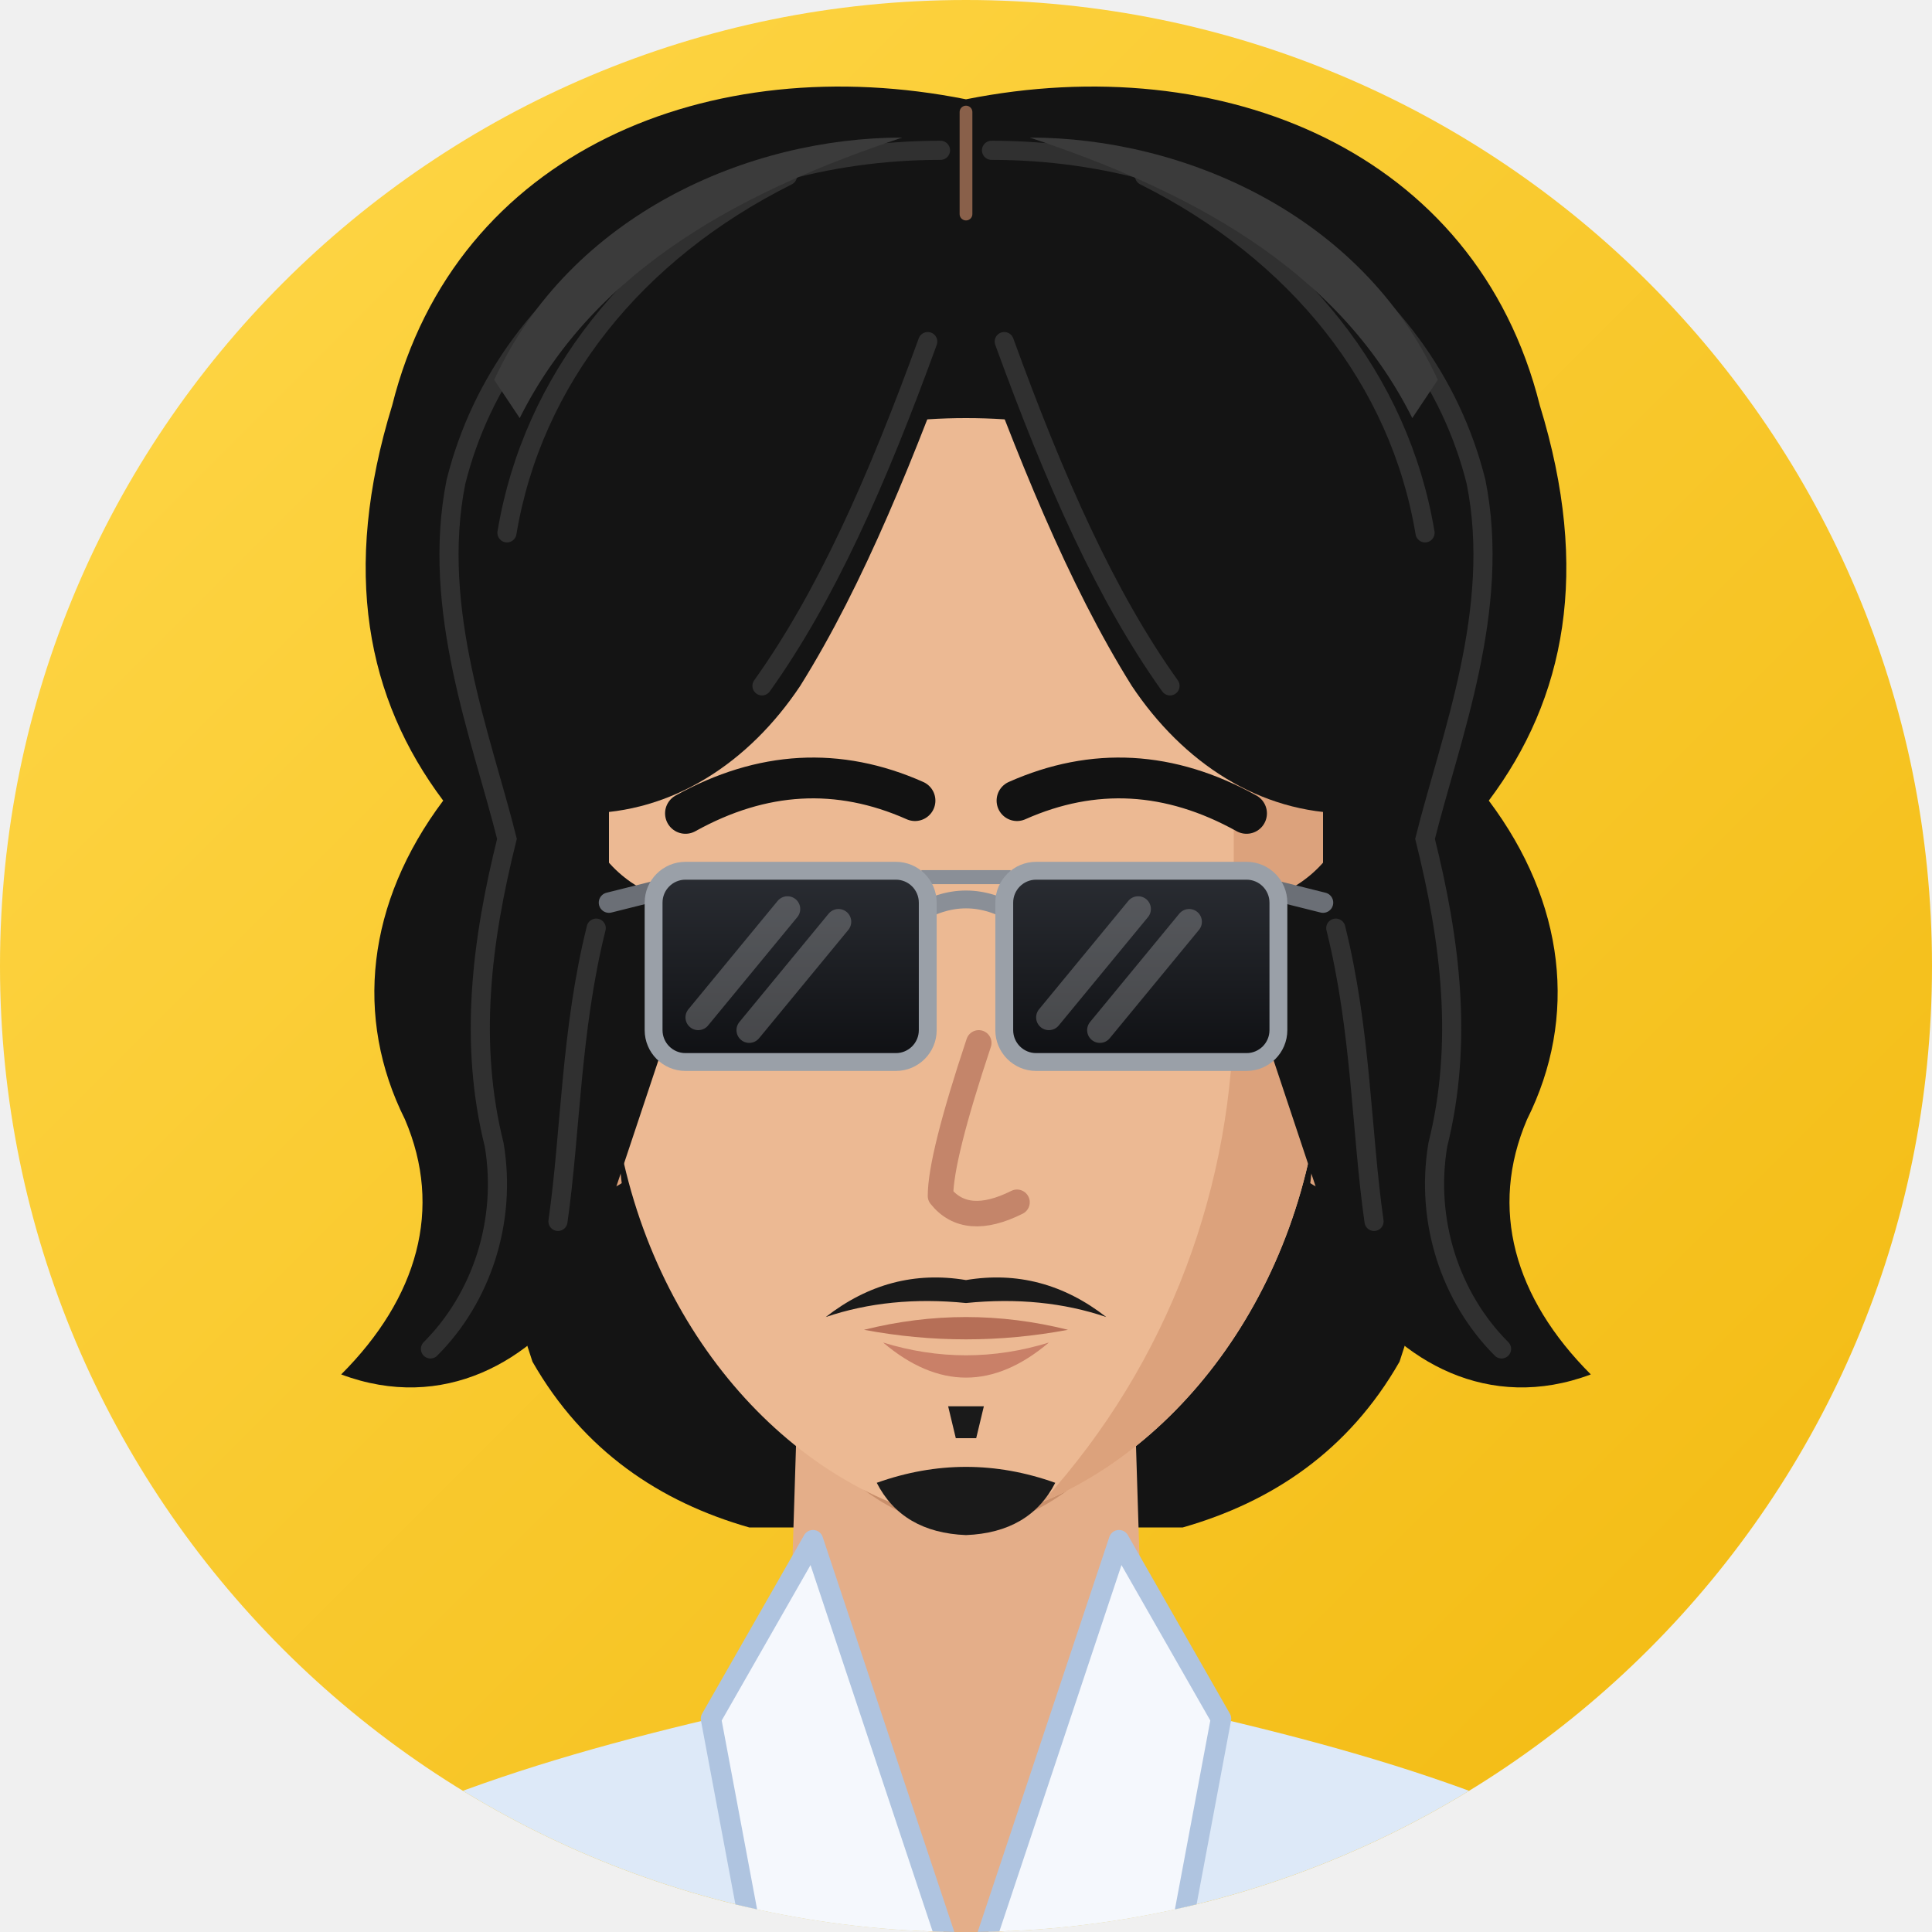
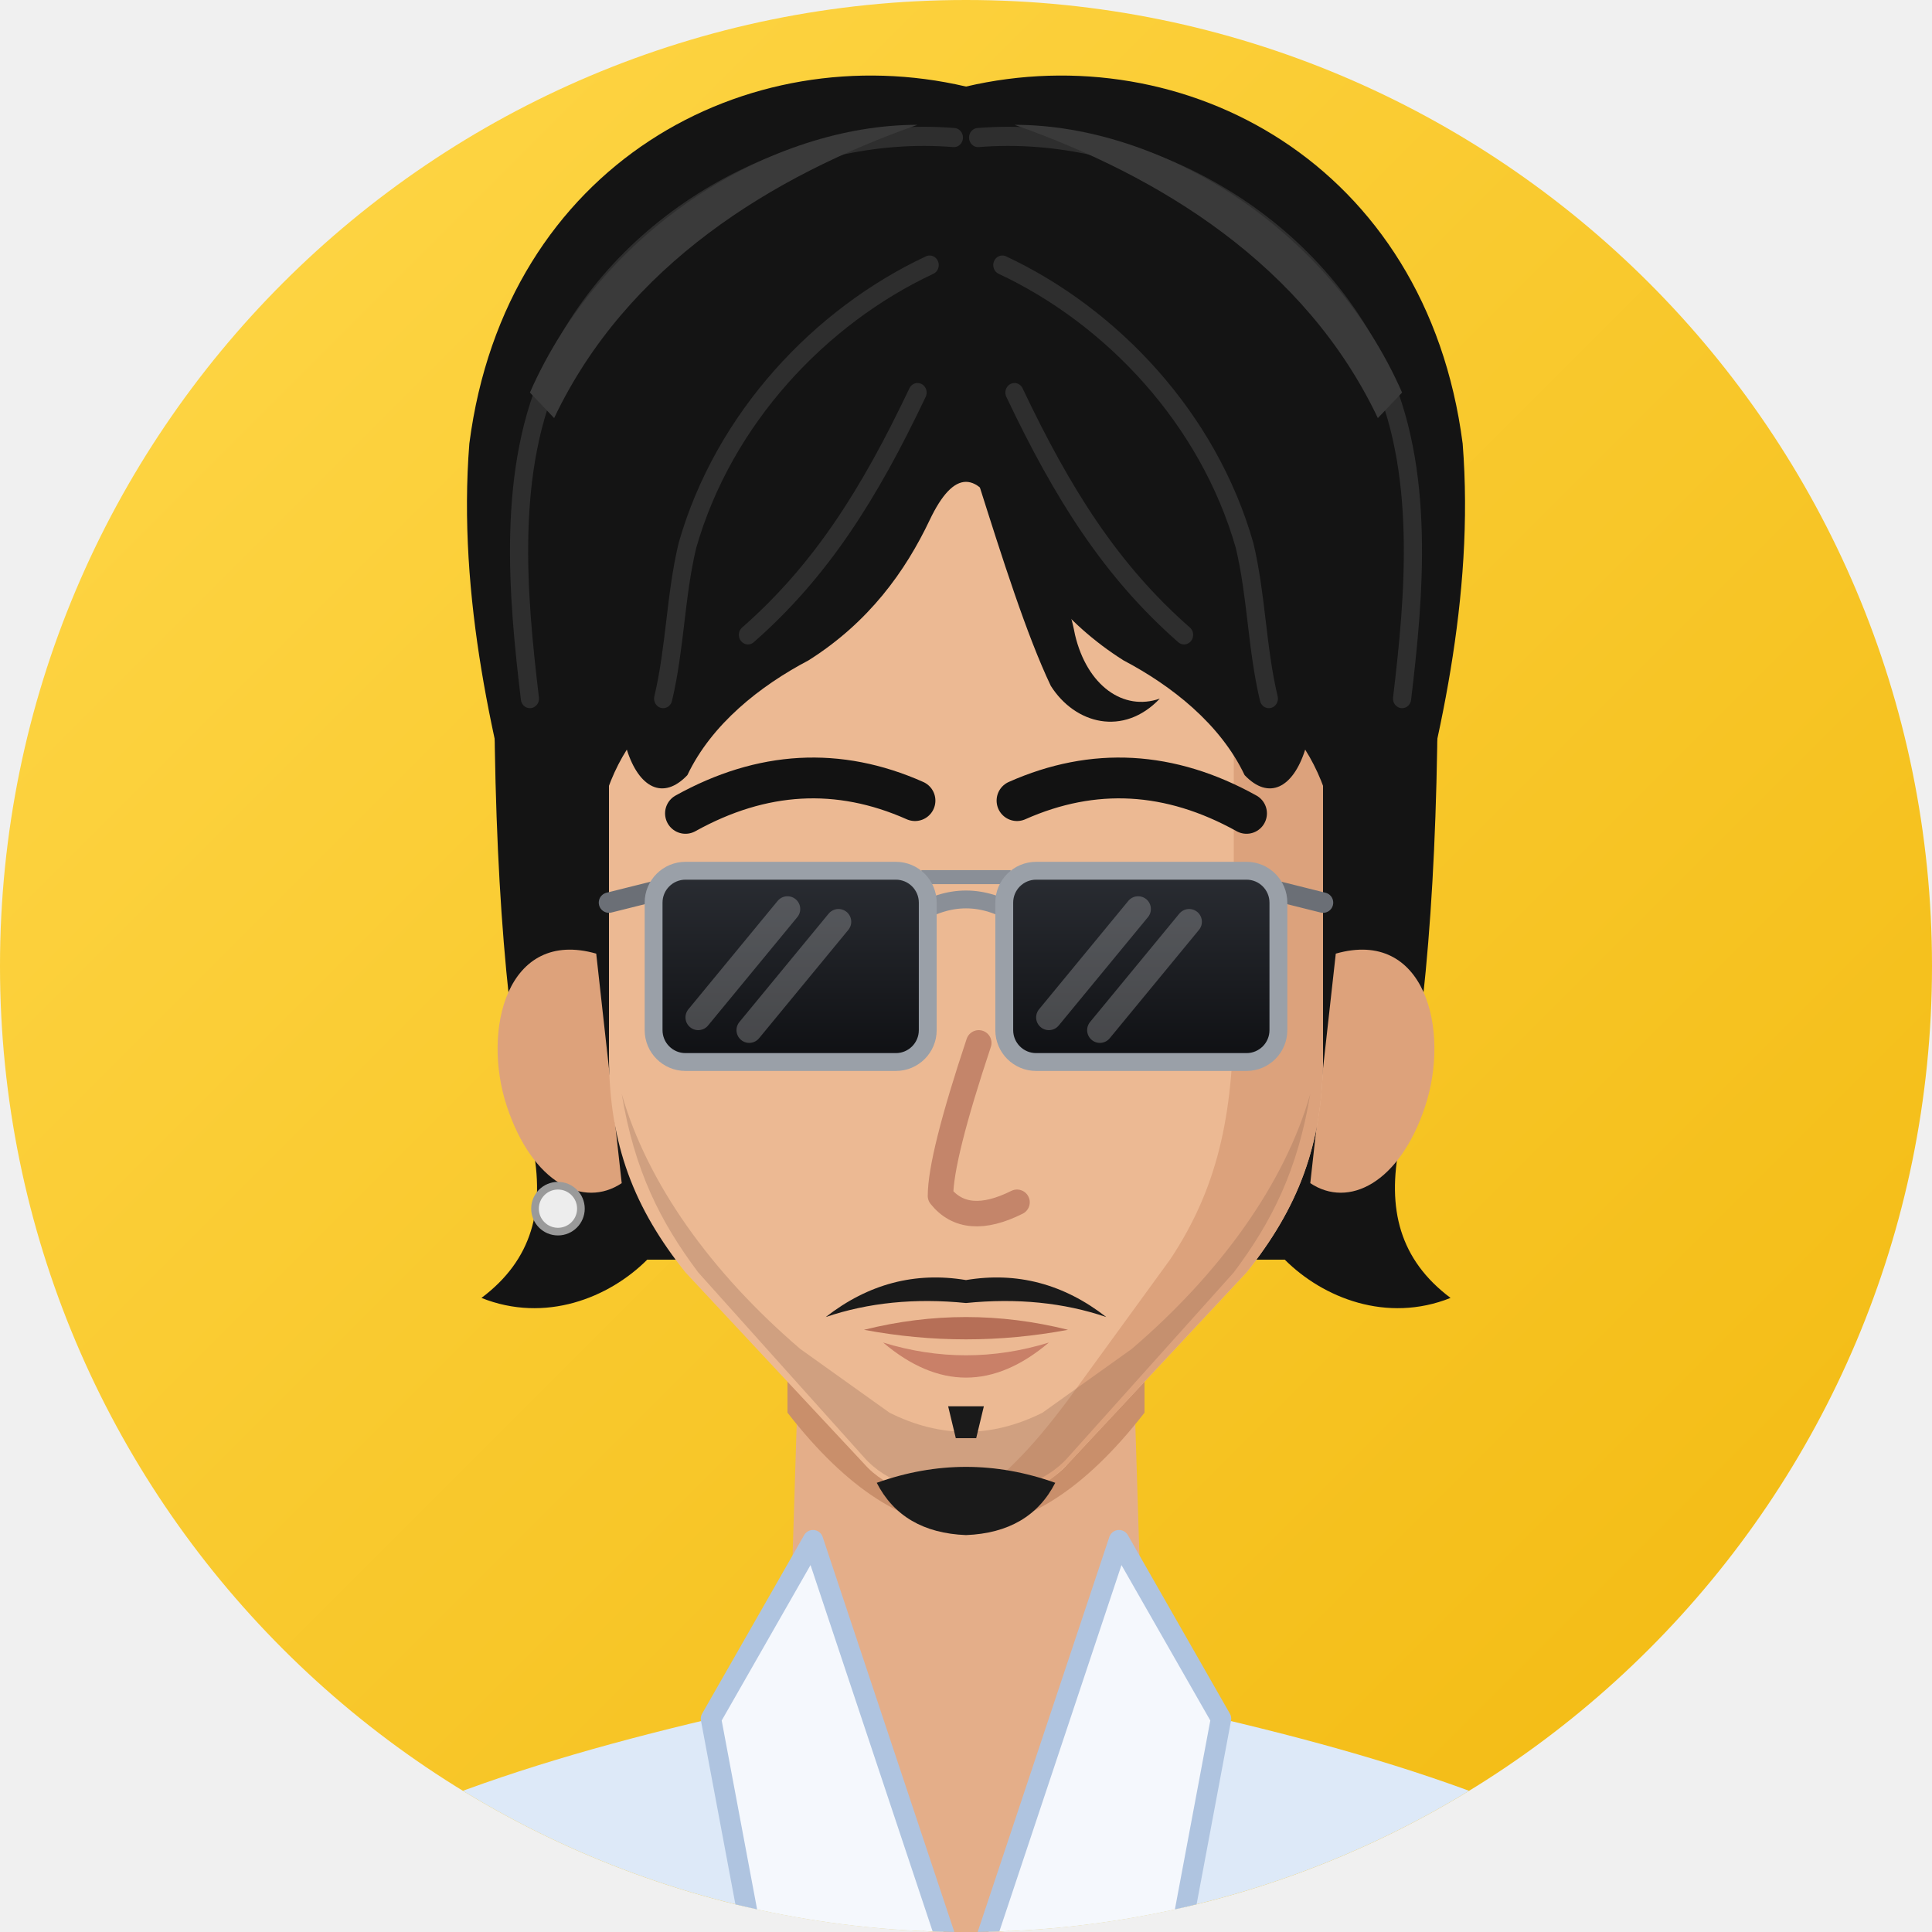
<svg xmlns="http://www.w3.org/2000/svg" role="img" aria-label="Bakht Ali" viewBox="0 0 200 200">
  <defs>
    <clipPath id="c">
      <circle cx="100" cy="100" r="100" />
    </clipPath>
    <linearGradient id="lens" x1="0" y1="0" x2="0" y2="1">
      <stop offset="0" stop-color="#2a2d33" />
      <stop offset="1" stop-color="#0f1013" />
    </linearGradient>
    <linearGradient id="bg" x1="0" y1="0" x2="1" y2="1">
      <stop offset="0" stop-color="#FFD84A" />
      <stop offset="1" stop-color="#F2B90F" />
    </linearGradient>
  </defs>
  <g clip-path="url(#c)">
    <rect width="200" height="200" fill="url(#bg)" />
    <g transform="translate(100 104) scale(1.32) translate(-100 -96)">
-       <path d="M100 28 C74 28 60 46 60 74 C60 96 62 112 66 124 C70 131 76 135 83 137 L117 137 C124 135 130 131 134 124 C138 112 140 96 140 74 C140 46 126 28 100 28 Z" fill="#141414" />
+       <path d="M100 28 C76 28 63 44 63 70 C63 86 64 98 66 107 C67 112 66 116 62 119 C67 121 72 119 75 116 L125 116 C128 119 133 121 138 119 C134 116 133 112 134 107 C136 98 137 86 137 70 C137 44 124 28 100 28 Z" fill="#141414" />
      <path d="M20 210 C24 172 46 160 80 152 L100 172 L120 152 C154 160 176 172 180 210 Z" fill="#DDE9F8" />
      <path d="M140 158 C160 166 172 180 176 210 L150 210 Z" fill="#C6D8EF" />
      <path d="M87 120 L86 152 L100 174 L114 152 L113 120 Z" fill="#E4AE89" />
      <path d="M86 128 Q100 146 114 128 L114 120 L86 120 Z" fill="#C98F6B" />
      <path d="M80 152 L88 138 L100 174 L83 168 Z" fill="#F5F8FD" stroke="#AFC4E0" stroke-width="1.6" stroke-linejoin="round" />
      <path d="M120 152 L112 138 L100 174 L117 168 Z" fill="#F5F8FD" stroke="#AFC4E0" stroke-width="1.6" stroke-linejoin="round" />
      <path d="M71 92 C64 90 62 98 64 104 C66 110 70 112 73 110 Z" fill="#DDA27B" />
      <path d="M129 92 C136 90 138 98 136 104 C134 110 130 112 127 110 Z" fill="#DDA27B" />
      <circle cx="68" cy="112" r="1.8" fill="#EDEDED" stroke="#9a9a9a" stroke-width=".6" />
-       <path d="M72 78 C72 58 84 50 100 50 C116 50 128 58 128 78 L128 98 C128 116 118 130 106 135 C102 137 98 137 94 135 C82 130 72 116 72 98 Z" fill="#ECB993" />
-       <path d="M126 64 C128 70 128 74 128 78 L128 98 C128 116 118 130 106 135 C116 124 121 110 121 96 L121 72 Z" fill="#DCA27C" />
-       <path d="M100 25 C80 21 60 29 55 49 C51 62 53 72 59 80 C53 88 52 97 56 105 C59 112 57 119 51 125 C59 128 66 124 70 118 C72 112 74 106 76 100 L77 88 C74 87 71 85 70 81 C77 81 83 77 87 71 C92 63 96 53 100 42 Z" fill="#141414" />
-       <path d="M 100 25 C 120 21 140 29 145 49 C 149 62 147 72 141 80 C 147 88 148 97 144 105 C 141 112 143 119 149 125 C 141 128 134 124 130 118 C 128 112 126 106 124 100 L 123 88 C 126 87 129 85 130 81 C 123 81 117 77 113 71 C 108 63 104 53 100 42 Z" fill="#141414" />
-       <path d="M98 29 C80 29 64 39 60 55 C58 65 62 75 64 83 C62 91 61 99 63 107 C64 113 62 119 58 123" stroke="#303030" stroke-width="1.5" fill="none" stroke-linecap="round" />
-       <path d="M 102 29 C 120 29 136 39 140 55 C 142 65 138 75 136 83 C 138 91 139 99 137 107 C 136 113 138 119 142 123" stroke="#303030" stroke-width="1.5" fill="none" stroke-linecap="round" />
-       <path d="M97 44 C93 55 89 64 84 71" stroke="#303030" stroke-width="1.5" fill="none" stroke-linecap="round" />
-       <path d="M 103 44 C 107 55 111 64 116 71" stroke="#303030" stroke-width="1.5" fill="none" stroke-linecap="round" />
-       <path d="M86 31 C74 37 66 47 64 59" stroke="#303030" stroke-width="1.5" fill="none" stroke-linecap="round" />
-       <path d="M 114 31 C 126 37 134 47 136 59" stroke="#303030" stroke-width="1.5" fill="none" stroke-linecap="round" />
-       <path d="M71 90 C69 98 69 106 68 113" stroke="#303030" stroke-width="1.5" fill="none" stroke-linecap="round" />
-       <path d="M 129 90 C 131 98 131 106 132 113" stroke="#303030" stroke-width="1.5" fill="none" stroke-linecap="round" />
-       <path d="M63 47 C69 34 83 28 95 28 C83 32 71 38 65 50 Z" fill="#3b3b3b" />
-       <path d="M 137 47 C 131 34 117 28 105 28 C 117 32 129 38 135 50 Z" fill="#3b3b3b" />
-       <path d="M100 26 L100 34" stroke="#b07a5c" stroke-opacity=".75" stroke-width="1" stroke-linecap="round" />
+       <path d="M72 76 C72 58 84 50 100 50 C116 50 128 58 128 76 L128 100 C128 107 126 112 122 117 L108 132 C104.5 136 95.5 136 92 132 L78 117 C74 112 72 107 72 100 Z" fill="#ECB993" />
+       <path d="M121 66 C126 70 128 72 128 76 L128 100 C128 107 126 112 122 117 L108 132 C105 135 102 136 99 136 C103 133 105 131 108 127 L116 116 C120 110 121 104 121 96 Z" fill="#DCA27C" />
+       <path d="M73 103 C74 109 76 113 79 117 L92 131.5 C95.5 135.5 104.5 135.5 108 131.5 L121 117 C124 113 126 109 127 103 C125 110 120 117 113 123 L106 128 C102 130 98 130 94 128 L87 123 C80 117 75 110 73 103 Z" fill="#8a6150" fill-opacity=".28" />
+       <g transform="translate(100 0) scale(0.95 1) translate(-100 0)">
+         <path d="M100 24 C82 20 62 30 59 52 C58 64 61 76 64 86 C65 89 67 90 69 88 C69 83 70 79 72 76 C73 79 75 80 77 78 C79 74 83 71 87 69 C92 66 95 62 97 58 C98 56 99 55 100 55 Z" fill="#141414" />
+         <path d="M 100 24 C 118 20 138 30 141 52 C 142 64 139 76 136 86 C 135 89 133 90 131 88 C 131 83 130 79 128 76 C 127 79 125 80 123 78 C 121 74 117 71 113 69 C 108 66 105 62 103 58 C 102 56 101 55 100 55 Z" fill="#141414" />
+         <path d="M99 28 C86 27 72 34 66 46 C62 54 63 64 64 72" stroke="#2e2e2e" stroke-width="1.5" fill="none" stroke-linecap="round" />
+         <path d="M 101 28 C 114 27 128 34 134 46 C 138 54 137 64 136 72" stroke="#2e2e2e" stroke-width="1.5" fill="none" stroke-linecap="round" />
+         <path d="M97 38 C88 42 80 50 77 60 C76 64 76 68 75 72" stroke="#2e2e2e" stroke-width="1.5" fill="none" stroke-linecap="round" />
+         <path d="M 103 38 C 112 42 120 50 123 60 C 124 64 124 68 125 72" stroke="#2e2e2e" stroke-width="1.5" fill="none" stroke-linecap="round" />
+         <path d="M96 48 C92 56 88 62 82 67" stroke="#2e2e2e" stroke-width="1.5" fill="none" stroke-linecap="round" />
+         <path d="M 104 48 C 108 56 112 62 118 67" stroke="#2e2e2e" stroke-width="1.5" fill="none" stroke-linecap="round" />
+         <path d="M64 48 C70 35 84 27 96 27 C84 31 72 38 66 50 Z" fill="#3a3a3a" />
+         <path d="M 136 48 C 130 35 116 27 104 27 C 116 31 128 38 134 50 Z" fill="#3a3a3a" />
+         <path d="M101 55 C105 58 108 62 109 67 C110 71 113 73 116 72 C113 75 109 74 107 71 C105 67 103 61 101 55 Z" fill="#141414" />
+       </g>
      <path d="M78 81 Q87 76 96 80" stroke="#121212" stroke-width="3.2" fill="none" stroke-linecap="round" />
      <path d="M104 80 Q113 76 122 81" stroke="#121212" stroke-width="3.2" fill="none" stroke-linecap="round" />
      <path d="M72 88 L76 87 M124 87 L128 88" stroke="#6b6f76" stroke-width="1.6" stroke-linecap="round" />
      <path d="M96 89 Q100 86.5 104 89" stroke="#8a8f97" stroke-width="1.4" fill="none" />
      <path d="M96.5 86 L103.5 86" stroke="#8a8f97" stroke-width="1.1" />
      <rect x="75.5" y="85.5" width="21.5" height="15" rx="2.5" fill="url(#lens)" stroke="#9aa0a8" stroke-width="1.4" />
      <rect x="103" y="85.5" width="21.5" height="15" rx="2.5" fill="url(#lens)" stroke="#9aa0a8" stroke-width="1.4" />
      <path d="M79 97 L86 88.5 M83 98 L90 89.5" stroke="#fff" stroke-opacity=".22" stroke-width="2" stroke-linecap="round" />
      <path d="M106.5 97 L113.5 88.5 M110.5 98 L117.5 89.5" stroke="#fff" stroke-opacity=".22" stroke-width="2" stroke-linecap="round" />
      <path d="M101 99 Q98 108 98 111 Q100 113.5 104 111.5" stroke="#C4856A" stroke-width="2" fill="none" stroke-linecap="round" stroke-linejoin="round" />
      <path d="M89 120.5 Q94 116.6 100 117.6 Q106 116.6 111 120.5 Q106 118.8 100 119.4 Q94 118.8 89 120.5 Z" fill="#1a1a1a" />
      <path d="M92 121.5 Q100 119.5 108 121.5 Q100 123 92 121.5 Z" fill="#B66F57" />
      <path d="M93.5 122.5 Q100 128 106.5 122.5 Q100 124.5 93.5 122.5 Z" fill="#C98068" />
      <path d="M98.6 127.5 L101.4 127.5 L100.8 130 L99.2 130 Z" fill="#1a1a1a" />
      <path d="M93 133.5 Q100 131 107 133.5 Q105 137.4 100 137.6 Q95 137.4 93 133.5 Z" fill="#1a1a1a" />
    </g>
  </g>
</svg>
